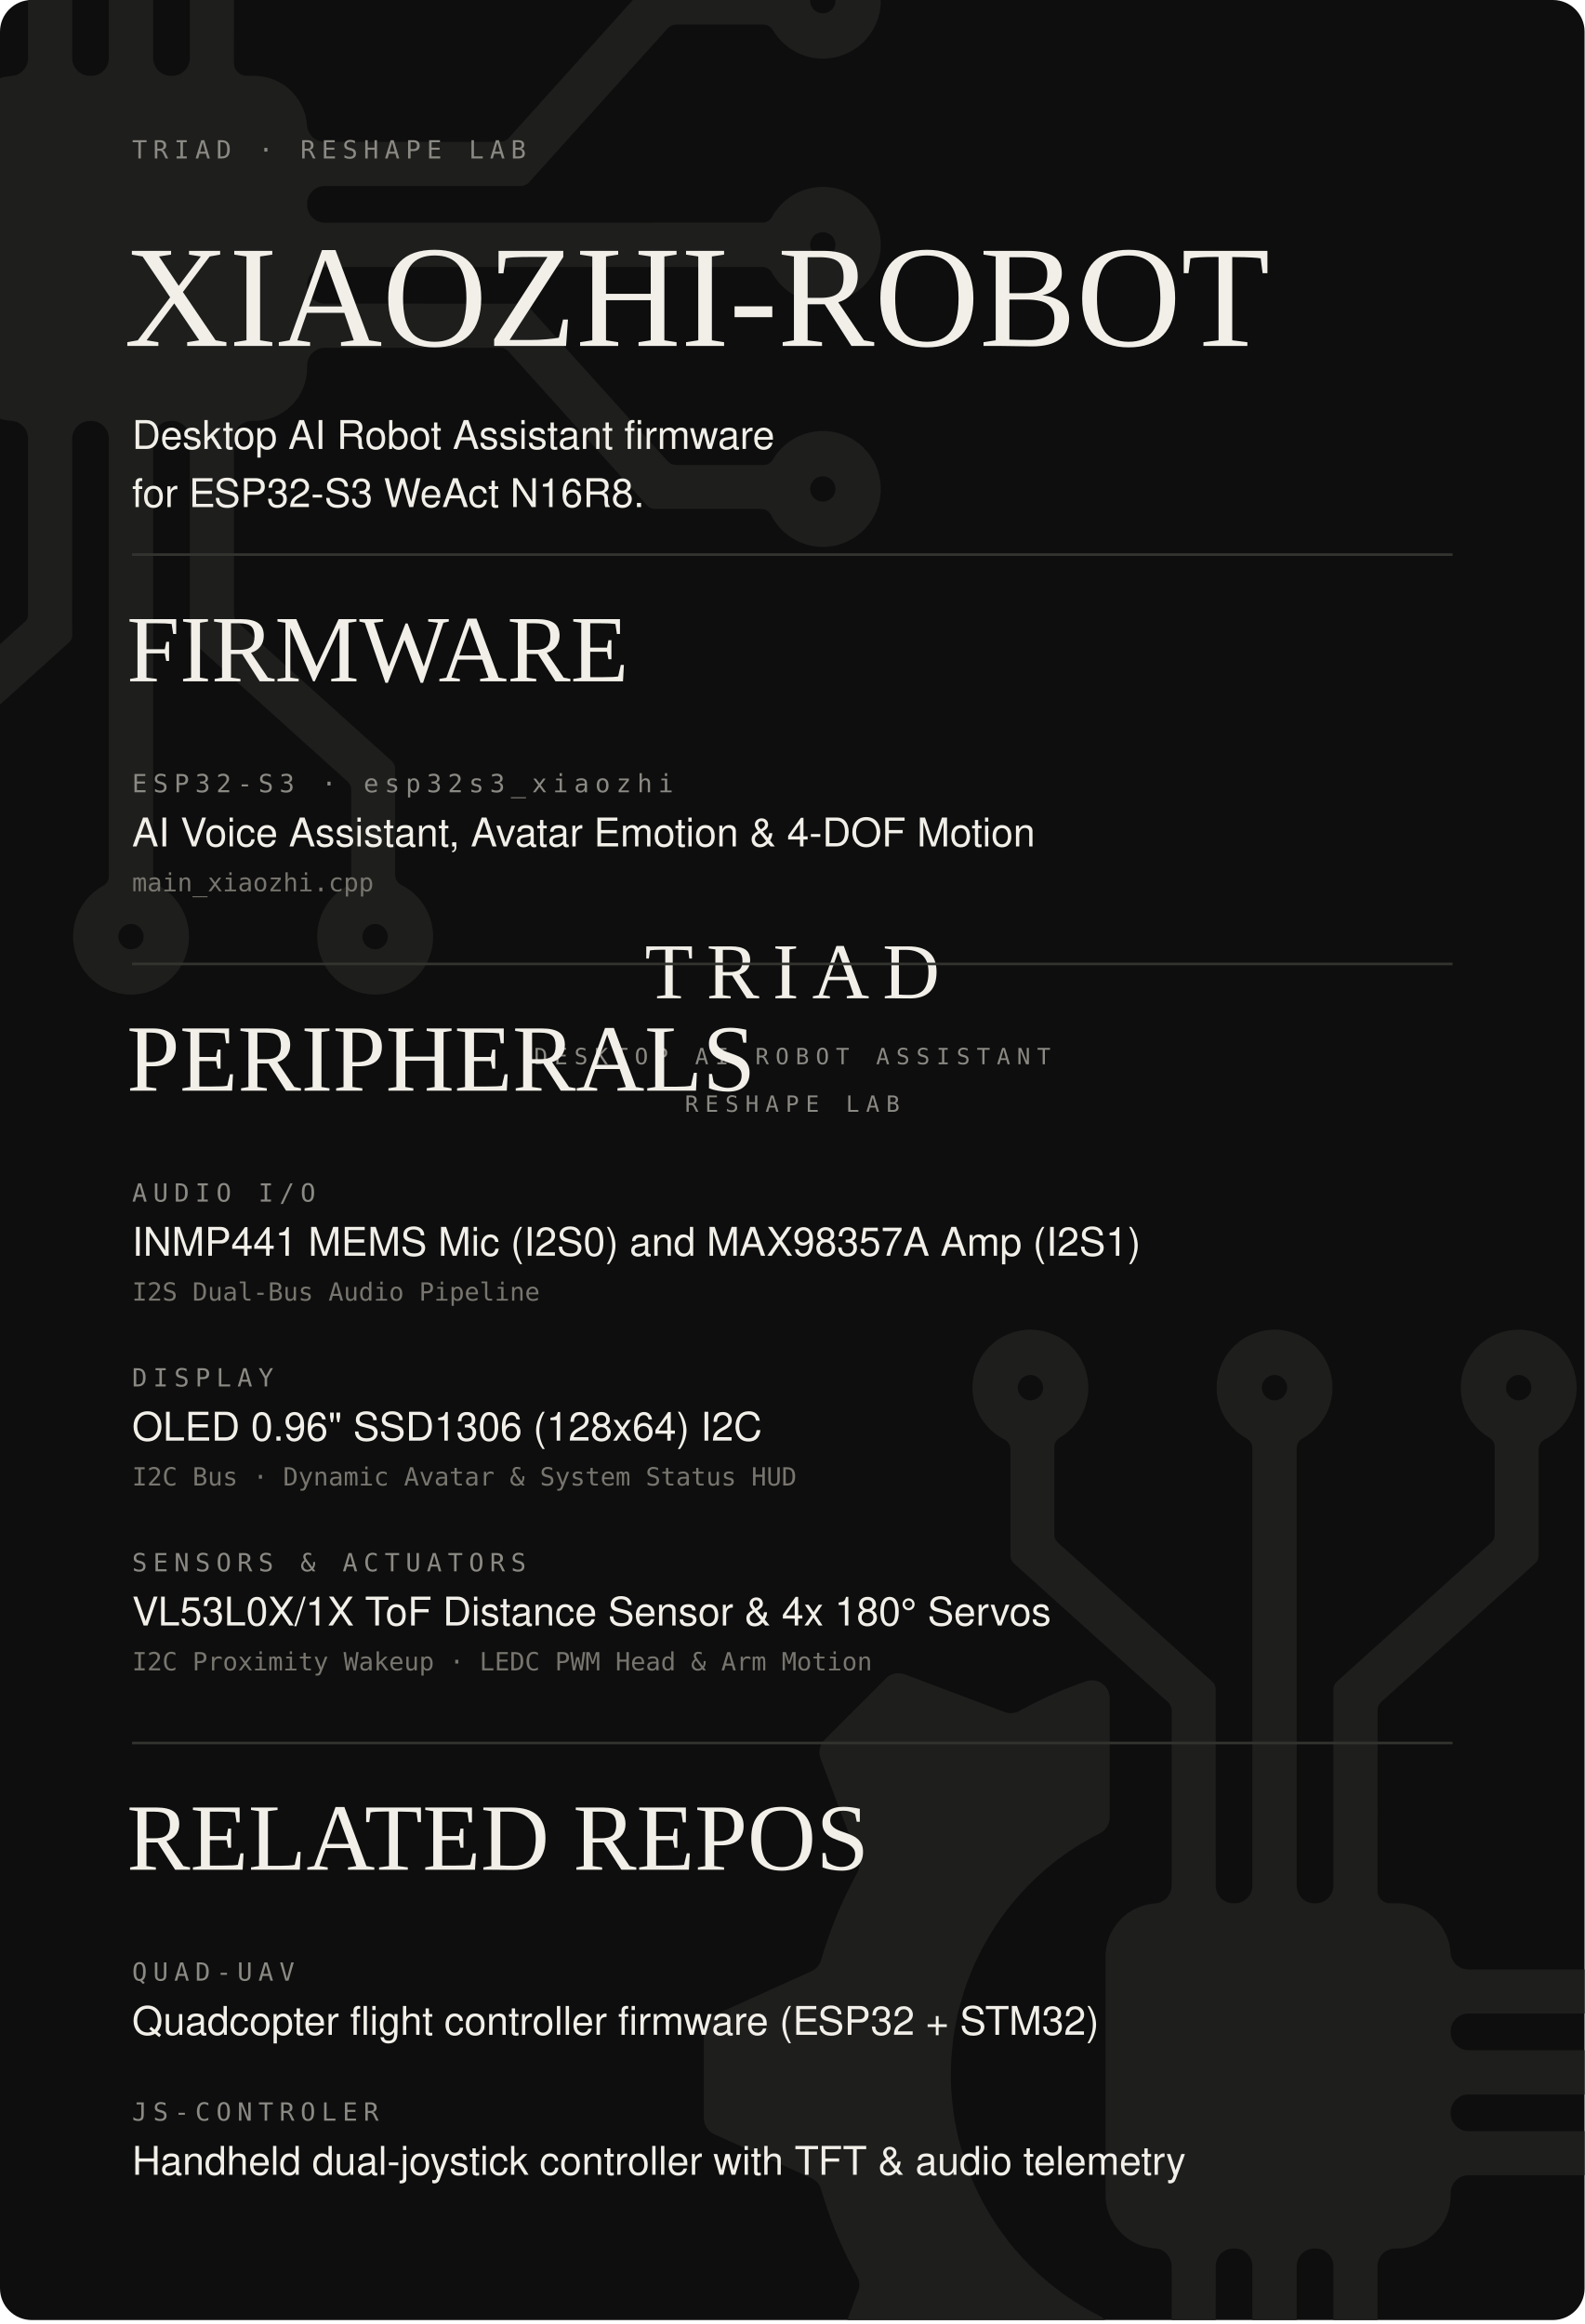
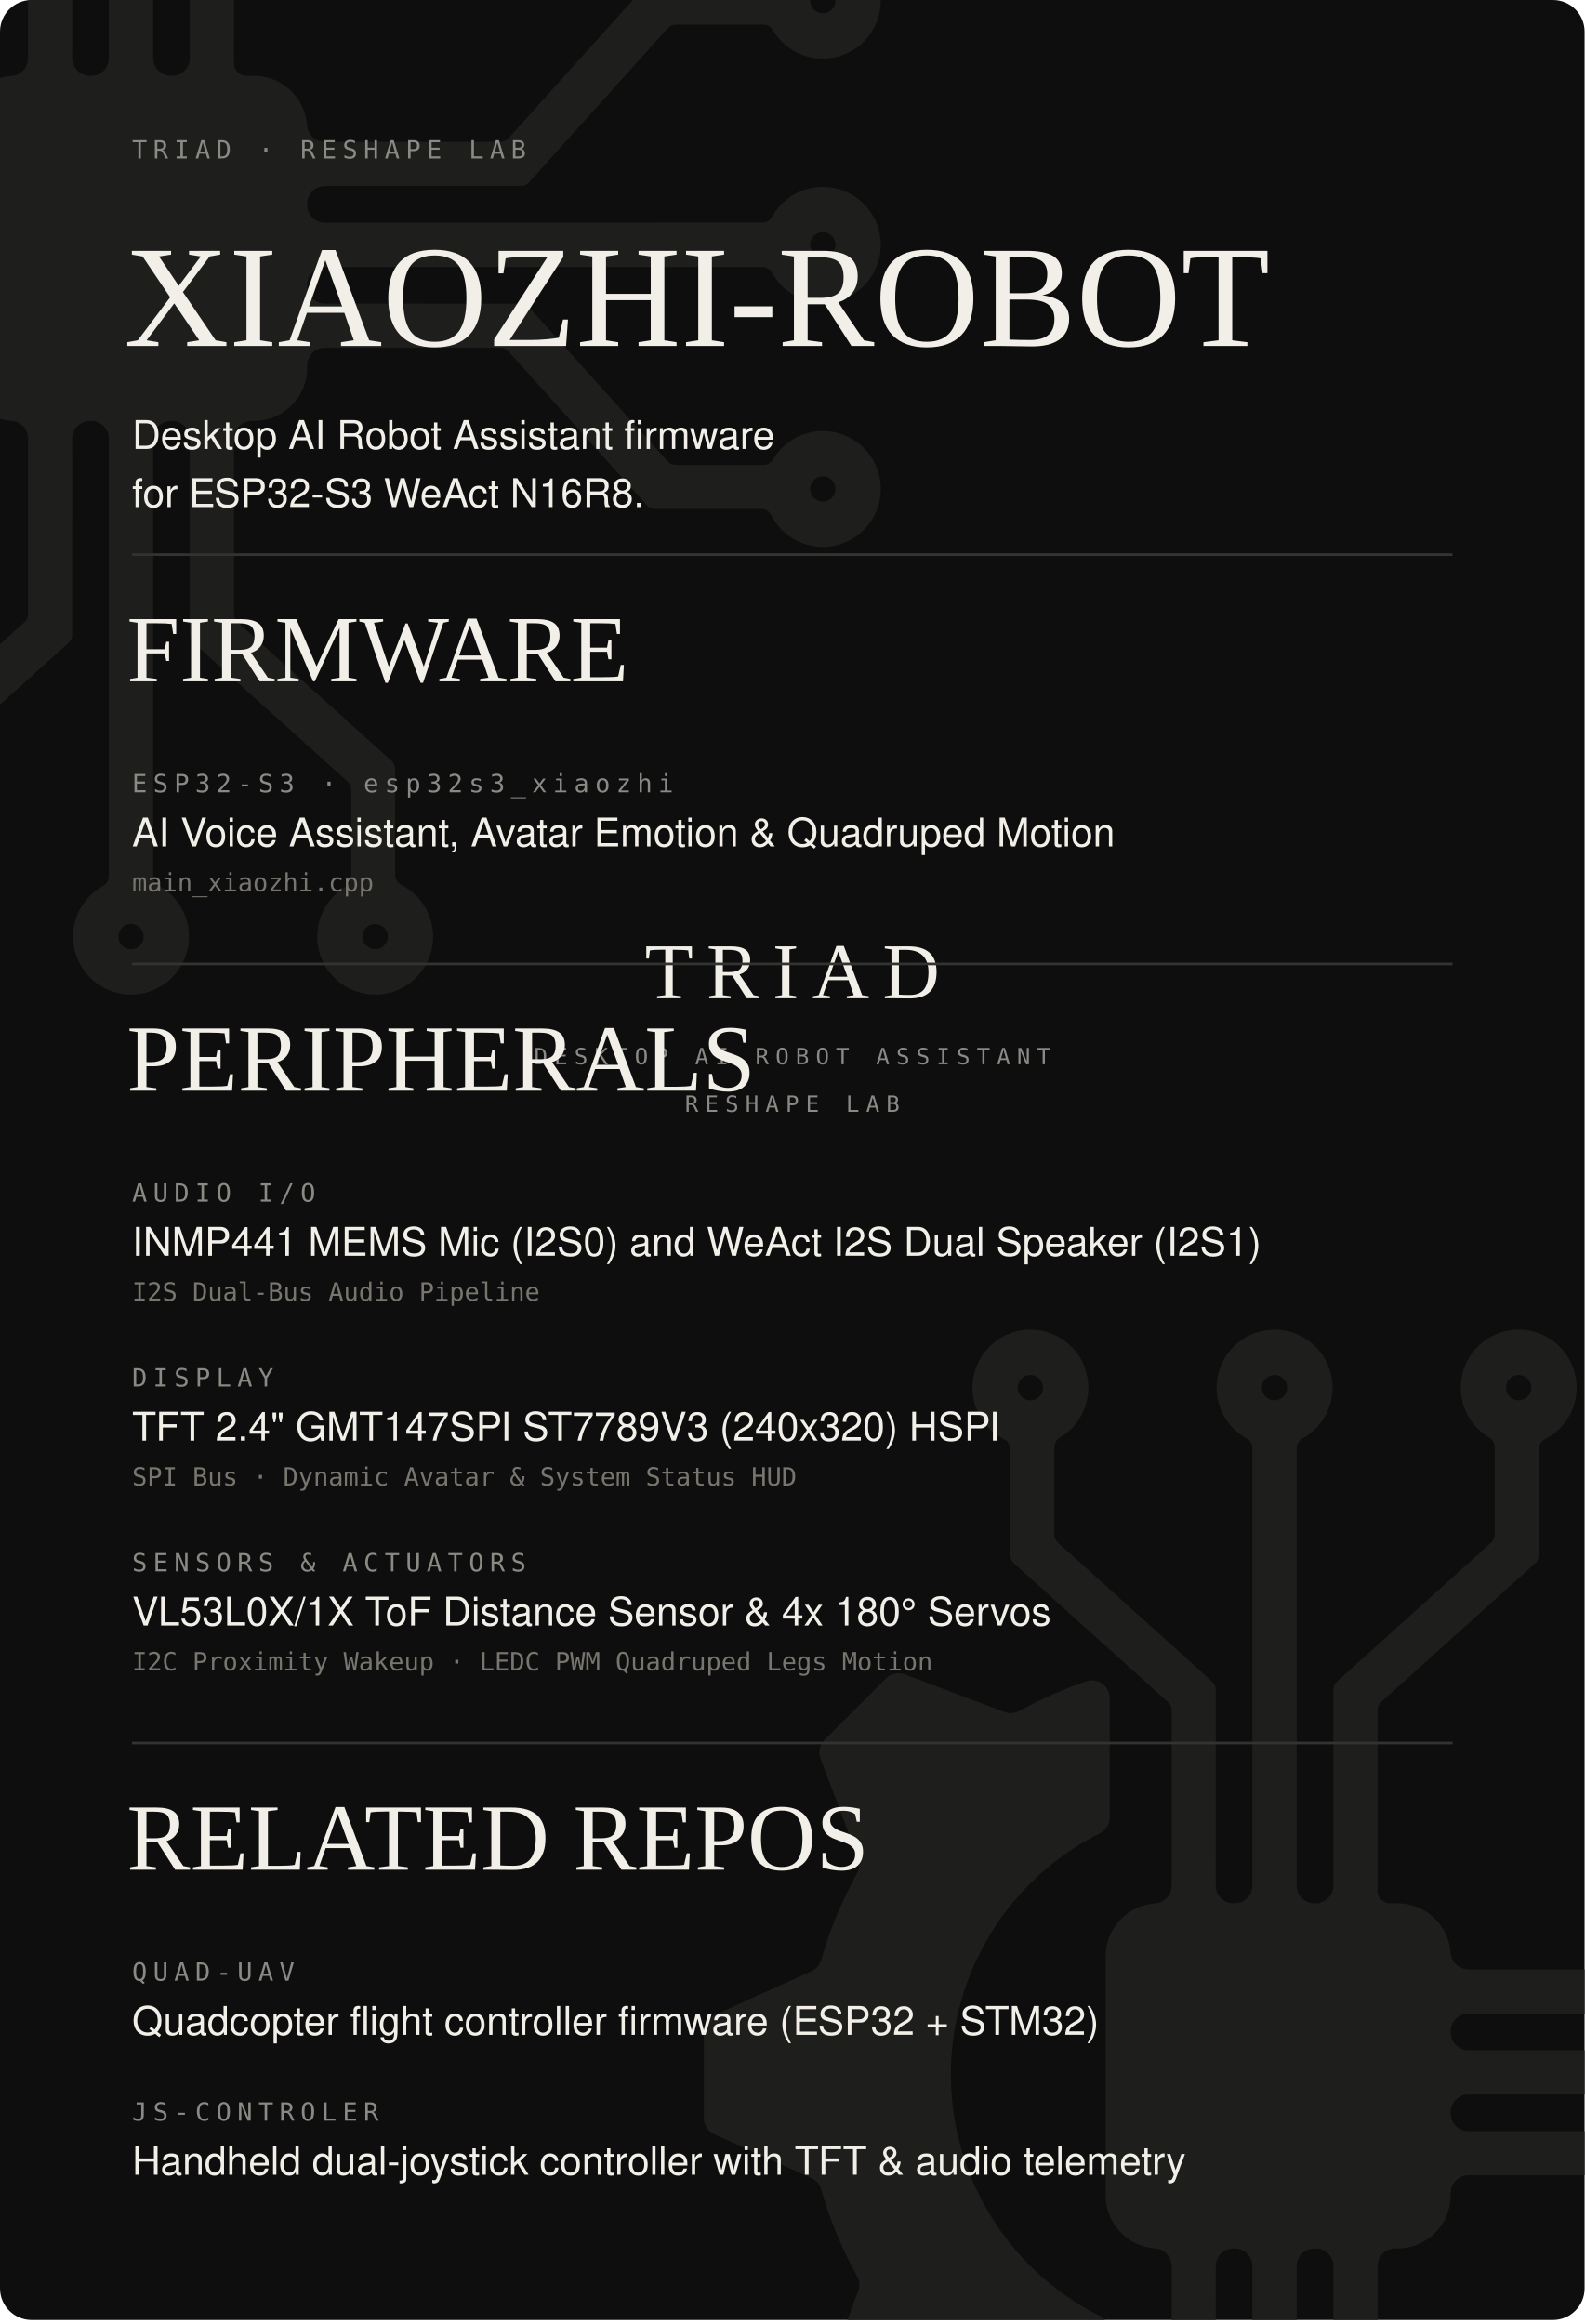
<svg xmlns="http://www.w3.org/2000/svg" viewBox="0 0 1200 1760" width="1200" height="1760" role="img" aria-label="XIAOZHI-ROBOT by RESHAPE LAB: desktop AI robot assistant firmware, ESP32-S3 WeAct N16R8, audio, vision, motion">
  <defs>
    <clipPath id="frame">
      <rect width="1200" height="1757" rx="24" />
    </clipPath>
    <filter id="smooth" x="-5%" y="-5%" width="110%" height="110%">
      <feGaussianBlur stdDeviation="0.9" />
      <feComponentTransfer>
        <feFuncA type="linear" slope="10" intercept="-4.5" />
      </feComponentTransfer>
    </filter>
    <path id="lg" fill-rule="evenodd" d="M45.91 6.64L45.63 6.44L45.32 6.3L44.99 6.22L44.65 6.21L44.32 6.27L44 6.39L43.71 6.57L43.46 6.8L43.26 7.08L43.12 7.39L43.04 7.72L43.03 8.06L43.09 8.39L43.21 8.71L43.39 9L43.62 9.25L43.9 9.45L44.21 9.59L44.54 9.67L44.88 9.68L45.21 9.62L45.53 9.5L45.82 9.32L46.07 9.09L46.27 8.81L46.41 8.5L46.49 8.17L46.5 7.83L46.44 7.49L46.32 7.18L46.14 6.89ZM79.37 6.64L79.1 6.44L78.79 6.3L78.46 6.22L78.11 6.21L77.78 6.27L77.46 6.39L77.17 6.57L76.92 6.8L76.72 7.08L76.58 7.39L76.51 7.72L76.49 8.06L76.55 8.39L76.67 8.71L76.85 9L77.08 9.25L77.36 9.45L77.67 9.59L78 9.67L78.34 9.68L78.68 9.62L79 9.5L79.29 9.32L79.53 9.09L79.73 8.81L79.87 8.5L79.95 8.17L79.96 7.83L79.91 7.49L79.79 7.18L79.61 6.89ZM113.37 7.49L113.25 7.18L113.07 6.89L112.84 6.64L112.56 6.44L112.25 6.3L111.92 6.22L111.58 6.21L111.24 6.27L110.92 6.39L110.63 6.57L110.39 6.8L110.19 7.07L110.05 7.39L109.97 7.72L109.96 8.06L110.01 8.39L110.13 8.71L110.31 9L110.55 9.25L110.82 9.45L111.13 9.59L111.46 9.67L111.81 9.68L112.14 9.62L112.46 9.5L112.75 9.32L113 9.09L113.2 8.81L113.34 8.5L113.41 8.17L113.43 7.83ZM174.2 100.48L173.92 100.29L173.61 100.15L173.28 100.07L172.94 100.06L172.61 100.11L172.29 100.23L172 100.41L171.75 100.64L171.55 100.92L171.41 101.23L171.33 101.56L171.32 101.9L171.38 102.24L171.5 102.56L171.68 102.85L171.91 103.1L172.19 103.3L172.5 103.44L172.83 103.51L173.17 103.52L173.51 103.47L173.82 103.35L174.11 103.17L174.36 102.94L174.56 102.66L174.7 102.35L174.78 102.02L174.79 101.68L174.73 101.34L174.61 101.02L174.43 100.73ZM174.76 134.91L174.66 134.59L174.5 134.29L174.28 134.02L174.02 133.81L173.72 133.65L173.4 133.55L173.06 133.52L172.72 133.55L172.39 133.65L172.09 133.81L171.83 134.02L171.61 134.29L171.45 134.59L171.35 134.91L171.32 135.25L171.35 135.59L171.45 135.92L171.61 136.22L171.83 136.48L172.09 136.7L172.39 136.86L172.72 136.96L173.06 136.99L173.4 136.96L173.72 136.86L174.02 136.7L174.28 136.48L174.5 136.22L174.66 135.92L174.76 135.59L174.79 135.25ZM174.2 67.02L173.92 66.82L173.61 66.68L173.28 66.6L172.94 66.59L172.61 66.65L172.29 66.77L172 66.95L171.75 67.18L171.55 67.46L171.41 67.77L171.33 68.1L171.32 68.44L171.38 68.78L171.5 69.1L171.68 69.38L171.91 69.63L172.19 69.83L172.5 69.97L172.83 70.05L173.17 70.06L173.51 70.01L173.82 69.89L174.11 69.71L174.36 69.47L174.56 69.2L174.7 68.89L174.78 68.55L174.79 68.21L174.73 67.88L174.61 67.56L174.43 67.27ZM79.73 195.75L79.53 195.47L79.29 195.24L79 195.06L78.68 194.94L78.34 194.88L78 194.9L77.67 194.97L77.36 195.11L77.08 195.31L76.85 195.56L76.67 195.85L76.55 196.17L76.49 196.5L76.51 196.84L76.58 197.18L76.72 197.49L76.92 197.76L77.17 198L77.46 198.18L77.78 198.3L78.11 198.35L78.46 198.34L78.79 198.26L79.1 198.12L79.37 197.92L79.61 197.68L79.79 197.39L79.91 197.07L79.96 196.73L79.95 196.39L79.87 196.06ZM45.63 195.11L45.32 194.97L44.99 194.9L44.65 194.88L44.32 194.94L44 195.06L43.71 195.24L43.46 195.47L43.26 195.75L43.12 196.06L43.04 196.39L43.03 196.73L43.09 197.07L43.21 197.39L43.39 197.68L43.62 197.92L43.9 198.12L44.21 198.26L44.54 198.34L44.88 198.35L45.21 198.3L45.53 198.18L45.82 198L46.07 197.76L46.27 197.49L46.41 197.18L46.49 196.84L46.5 196.5L46.44 196.17L46.32 195.85L46.14 195.56L45.91 195.31ZM111.92 194.9L111.58 194.88L111.24 194.94L110.92 195.06L110.63 195.24L110.39 195.47L110.19 195.75L110.05 196.06L109.97 196.39L109.96 196.73L110.01 197.07L110.13 197.39L110.31 197.68L110.55 197.92L110.82 198.12L111.13 198.26L111.46 198.34L111.81 198.35L112.14 198.3L112.46 198.18L112.75 198L113 197.76L113.2 197.49L113.34 197.18L113.41 196.85L113.43 196.5L113.37 196.17L113.25 195.85L113.07 195.56L112.84 195.31L112.56 195.11L112.25 194.97ZM108.13 15.21L108 15.06L107.83 14.9L106.97 14.33L106.33 13.8L105.75 13.21L105.23 12.56L104.78 11.86L104.59 11.5L104.33 10.93L104.18 10.54L104 9.94L103.84 9.13L103.76 8.3L103.75 7.89L103.78 7.26L103.89 6.44L103.98 6.03L104.15 5.44L104.46 4.66L104.64 4.29L104.95 3.75L105.18 3.4L105.55 2.9L105.82 2.59L106.26 2.14L106.73 1.74L107.07 1.49L107.41 1.25L107.95 0.94L108.7 0.58L109.29 0.37L109.68 0.26L110.29 0.12L110.7 0.06L111.53 0L112.16 0.01L112.57 0.05L113.39 0.18L113.79 0.28L114.39 0.47L114.78 0.62L115.34 0.89L116.06 1.31L116.4 1.54L116.89 1.93L117.48 2.51L117.76 2.82L118.14 3.31L118.38 3.65L118.69 4.19L118.88 4.56L119.12 5.14L119.32 5.73L119.51 6.54L119.6 7.16L119.64 7.99L119.59 8.81L119.49 9.43L119.3 10.24L119.02 11.02L118.75 11.58L118.44 12.13L118.1 12.64L117.57 13.29L117.13 13.73L116.5 14.27L115.99 14.63L115.16 15.09L114.92 15.28L114.76 15.45L114.63 15.65L114.53 15.86L114.46 16.12L114.43 16.39L114.43 30.92L114.41 31.2L114.32 31.5L114.16 31.78L113.93 32.05L92.81 51.06L92.63 51.27L92.49 51.51L92.39 51.77L92.35 52.04L92.34 76.9L92.36 77.17L92.43 77.44L92.57 77.77L92.78 78.06L93.09 78.32L93.41 78.5L93.66 78.58L93.93 78.62L95.28 78.63L95.84 78.67L96.4 78.75L97.14 78.92L97.85 79.17L98.53 79.49L99.18 79.88L99.48 80.1L99.92 80.46L100.33 80.85L100.82 81.42L101.26 82.04L101.62 82.7L101.92 83.39L102.15 84.11L102.29 84.85L102.38 85.67L102.5 86.09L102.63 86.38L102.83 86.7L103.07 86.98L103.31 87.19L103.63 87.39L103.97 87.54L104.34 87.64L104.71 87.68L128.84 87.68L129.15 87.64L129.49 87.53L129.73 87.39L129.97 87.18L148.95 66.09L149.1 65.95L149.29 65.81L149.5 65.7L149.73 65.63L150.08 65.59L164.61 65.59L164.92 65.56L165.14 65.49L165.35 65.39L165.55 65.26L165.74 65.07L165.88 64.89L166.26 64.21L166.61 63.69L166.99 63.2L167.41 62.74L167.71 62.45L168.19 62.05L168.53 61.8L169.05 61.47L169.6 61.17L170.17 60.93L170.76 60.72L171.36 60.57L171.98 60.46L172.6 60.4L173.22 60.39L173.84 60.42L174.46 60.51L175.27 60.7L175.86 60.9L176.62 61.23L177.17 61.53L177.86 62L178.49 62.53L179.07 63.13L179.46 63.62L179.91 64.31L180.29 65.05L180.6 65.83L180.77 66.43L180.93 67.24L181 68.07L180.98 68.9L180.91 69.52L180.79 70.13L180.63 70.73L180.33 71.51L180.06 72.07L179.63 72.78L179.26 73.28L178.71 73.91L178.26 74.33L177.77 74.72L177.25 75.07L176.53 75.47L175.96 75.72L175.17 75.99L174.56 76.13L173.74 76.24L173.32 76.27L172.7 76.26L172.08 76.21L171.46 76.11L171.06 76.02L170.46 75.83L169.88 75.61L169.32 75.34L168.61 74.91L168.27 74.67L167.79 74.27L167.34 73.84L166.92 73.37L166.55 72.88L166.14 72.25L165.99 72.07L165.85 71.94L165.65 71.81L165.44 71.71L165.21 71.64L164.9 71.61L152.93 71.61L152.65 71.63L152.39 71.71L152.07 71.87L151.8 72.11L132.79 93.22L132.62 93.39L132.39 93.54L132.06 93.67L131.86 93.71L131.66 93.73L104.8 93.73L104.42 93.76L104.11 93.83L103.81 93.94L103.53 94.08L103.27 94.27L103.04 94.48L102.84 94.73L102.67 94.99L102.51 95.34L102.42 95.65L102.38 95.96L102.37 96.46L102.41 96.77L102.49 97.08L102.61 97.37L102.76 97.65L102.95 97.91L103.13 98.09L103.32 98.25L103.53 98.4L103.75 98.52L103.99 98.62L104.23 98.69L104.48 98.74L104.74 98.76L164.84 98.75L165.08 98.72L165.34 98.64L165.55 98.53L165.77 98.37L166.01 98.1L166.3 97.61L166.65 97.09L166.9 96.77L167.32 96.3L167.76 95.87L168.24 95.47L168.58 95.23L169.11 94.9L169.47 94.7L170.04 94.44L170.63 94.23L171.23 94.06L171.63 93.98L172.25 93.89L172.87 93.85L173.49 93.86L174.11 93.92L174.93 94.07L175.72 94.31L176.49 94.63L177.04 94.92L177.74 95.37L178.38 95.89L178.97 96.48L179.36 96.96L179.83 97.65L180.23 98.38L180.55 99.14L180.73 99.74L180.9 100.55L180.99 101.38L180.99 102.21L180.93 102.83L180.83 103.44L180.67 104.04L180.4 104.83L180.14 105.39L179.72 106.11L179.36 106.62L178.83 107.25L178.38 107.69L177.74 108.21L177.22 108.56L176.49 108.95L175.92 109.2L175.13 109.46L174.52 109.6L173.7 109.71L173.28 109.73L172.66 109.72L172.04 109.67L171.43 109.57L171.02 109.47L170.43 109.29L169.85 109.06L169.29 108.78L168.93 108.58L168.41 108.23L167.92 107.85L167.46 107.43L167.17 107.13L166.77 106.65L166.41 106.15L166.01 105.48L165.77 105.21L165.59 105.07L165.34 104.94L165.08 104.86L164.8 104.83L104.67 104.83L104.36 104.87L104.05 104.94L103.75 105.06L103.48 105.22L103.22 105.41L103 105.63L102.8 105.88L102.64 106.15L102.51 106.44L102.41 106.81L102.37 107.13L102.37 107.49L102.4 107.8L102.47 108.11L102.57 108.4L102.72 108.68L102.86 108.89L103.06 109.12L103.29 109.33L103.55 109.51L103.77 109.63L104.06 109.74L104.36 109.82L104.67 109.85L131.66 109.86L131.9 109.87L132.17 109.94L132.49 110.1L132.65 110.22L132.79 110.36L151.8 131.47L152.01 131.66L152.24 131.81L152.58 131.93L152.93 131.97L164.9 131.97L165.21 131.94L165.4 131.89L165.62 131.79L165.82 131.67L166 131.51L166.15 131.33L166.55 130.7L166.92 130.21L167.34 129.74L167.79 129.31L168.11 129.04L168.61 128.67L168.96 128.45L169.5 128.15L169.88 127.97L170.46 127.75L171.06 127.57L171.67 127.43L172.28 127.35L172.91 127.31L173.53 127.32L174.15 127.39L174.76 127.5L175.56 127.72L176.15 127.94L176.9 128.3L177.43 128.62L178.1 129.11L178.56 129.53L179.13 130.14L179.51 130.63L179.96 131.33L180.25 131.88L180.56 132.65L180.74 133.25L180.91 134.06L180.98 134.68L181 135.51L180.95 136.13L180.82 136.95L180.66 137.56L180.38 138.34L180.11 138.9L179.69 139.62L179.33 140.13L178.79 140.75L178.34 141.19L177.69 141.71L177.17 142.05L176.44 142.44L175.86 142.68L175.07 142.94L174.46 143.07L173.64 143.18L173.22 143.2L172.6 143.18L171.98 143.12L171.37 143.01L170.76 142.86L170.17 142.66L169.6 142.41L169.05 142.11L168.7 141.89L168.19 141.53L167.87 141.27L167.41 140.84L166.99 140.38L166.61 139.89L166.26 139.37L165.89 138.69L165.74 138.51L165.58 138.34L165.39 138.21L165.18 138.1L164.92 138.03L164.61 137.99L150.08 137.99L149.73 137.95L149.54 137.89L149.32 137.79L149.13 137.66L148.95 137.49L129.97 116.41L129.76 116.22L129.49 116.05L129.19 115.94L128.84 115.9L104.74 115.9L104.36 115.94L103.99 116.04L103.64 116.2L103.32 116.41L103.04 116.66L102.8 116.96L102.61 117.29L102.47 117.64L102.38 118.08L102.35 119.22L102.25 119.98L102.07 120.72L101.82 121.44L101.58 121.96L101.2 122.62L100.87 123.08L100.37 123.66L99.82 124.19L99.21 124.65L98.56 125.05L98.22 125.22L97.7 125.45L97.16 125.63L96.41 125.81L95.66 125.91L94.45 125.95L94.08 126.03L93.67 126.2L93.29 126.44L93.1 126.6L92.92 126.78L92.77 126.99L92.64 127.2L92.53 127.43L92.44 127.67L92.37 127.98L92.34 128.36L92.34 152.4L92.37 152.72L92.44 152.95L92.54 153.16L92.68 153.36L92.84 153.53L113.93 172.52L114.07 172.66L114.21 172.85L114.3 173.03L114.37 173.21L114.41 173.41L114.43 173.6L114.43 188.17L114.47 188.52L114.53 188.7L114.63 188.91L114.73 189.08L114.89 189.25L115.13 189.45L115.63 189.72L116.16 190.05L116.5 190.29L116.98 190.69L117.28 190.97L117.71 191.43L117.97 191.75L118.33 192.26L118.55 192.61L118.84 193.16L119.09 193.73L119.3 194.32L119.41 194.72L119.53 195.34L119.61 195.95L119.64 196.58L119.6 197.41L119.47 198.23L119.26 199.03L119.12 199.42L118.88 200L118.49 200.73L118.02 201.42L117.48 202.05L117.19 202.35L116.73 202.76L116.06 203.25L115.34 203.67L114.58 204.02L114.19 204.16L113.59 204.33L112.78 204.49L112.36 204.53L111.74 204.56L110.91 204.52L110.5 204.47L109.89 204.35L109.09 204.12L108.32 203.81L107.59 203.42L107.24 203.19L106.73 202.83L106.11 202.27L105.82 201.97L105.42 201.5L104.95 200.82L104.74 200.46L104.46 199.9L104.15 199.13L103.93 198.33L103.8 197.51L103.76 197.09L103.75 196.47L103.81 195.64L103.87 195.23L104 194.62L104.25 193.83L104.41 193.44L104.68 192.88L105.11 192.17L105.35 191.83L105.75 191.35L106.18 190.9L106.64 190.48L107.14 190.11L107.76 189.71L107.95 189.56L108.08 189.41L108.21 189.22L108.31 189L108.38 188.78L108.41 188.46L108.41 176.49L108.39 176.26L108.34 176.02L108.27 175.84L108.17 175.67L108.05 175.51L107.91 175.36L86.8 156.35L86.61 156.15L86.46 155.91L86.34 155.58L86.29 155.22L86.29 128.36L86.28 128.11L86.24 127.86L86.18 127.62L86.09 127.39L85.95 127.11L85.81 126.9L85.65 126.71L85.47 126.54L85.22 126.35L85.01 126.22L84.78 126.11L84.54 126.03L84.3 125.97L84.05 125.94L83.69 125.93L83.44 125.95L83.19 125.99L82.82 126.09L82.42 126.29L82.11 126.52L81.84 126.78L81.62 127.09L81.42 127.49L81.32 127.86L81.26 128.3L81.26 188.4L81.3 188.64L81.38 188.9L81.48 189.11L81.65 189.34L81.92 189.57L82.58 189.97L83.09 190.34L83.41 190.6L83.87 191.02L84.29 191.48L84.67 191.97L85.02 192.49L85.32 193.04L85.58 193.6L85.79 194.19L85.96 194.79L86.08 195.4L86.15 196.02L86.17 196.64L86.15 197.26L86.07 197.88L85.95 198.49L85.78 199.09L85.56 199.67L85.3 200.24L84.99 200.78L84.65 201.3L84.26 201.79L83.84 202.24L83.38 202.66L82.89 203.05L82.37 203.39L81.83 203.7L81.26 203.96L80.68 204.17L80.08 204.34L79.47 204.46L78.85 204.54L78.23 204.56L77.61 204.54L76.99 204.46L76.38 204.34L75.78 204.17L75.19 203.96L74.63 203.7L74.08 203.39L73.57 203.05L73.08 202.66L72.62 202.24L72.2 201.79L71.81 201.3L71.46 200.78L71.07 200.05L70.82 199.48L70.56 198.69L70.39 197.88L70.3 197.05L70.29 196.43L70.35 195.6L70.5 194.79L70.73 193.99L70.96 193.41L71.23 192.85L71.55 192.32L72.04 191.64L72.59 191.02L73.2 190.47L73.87 189.97L74.54 189.57L74.78 189.36L74.95 189.15L75.08 188.9L75.16 188.64L75.19 188.36L75.19 128.23L75.16 127.98L75.11 127.73L75.03 127.49L74.93 127.26L74.8 127.04L74.65 126.83L74.48 126.64L74.29 126.47L74.09 126.33L73.87 126.2L73.64 126.09L73.39 126.02L72.96 125.94L72.34 125.95L71.96 126.02L71.55 126.17L71.22 126.36L70.87 126.64L70.63 126.93L70.4 127.32L70.25 127.73L70.17 128.17L70.16 155.32L70.14 155.59L70.04 155.88L69.92 156.08L69.74 156.29L48.55 175.36L48.41 175.51L48.27 175.7L48.18 175.87L48.1 176.1L48.06 176.29L48.04 176.49L48.04 188.46L48.06 188.7L48.12 188.93L48.21 189.15L48.33 189.35L48.48 189.53L48.69 189.71L49.49 190.23L49.97 190.62L50.43 191.05L50.98 191.67L51.35 192.17L51.67 192.7L51.96 193.25L52.27 194.02L52.45 194.62L52.62 195.43L52.7 196.26L52.69 197.09L52.63 197.71L52.48 198.53L52.23 199.32L51.91 200.09L51.72 200.46L51.4 200.99L51.03 201.5L50.63 201.97L50.34 202.27L49.88 202.69L49.39 203.08L48.87 203.42L48.51 203.62L47.95 203.9L47.37 204.12L46.77 204.3L46.37 204.4L45.75 204.5L45.13 204.55L44.51 204.56L44.09 204.53L43.47 204.46L42.86 204.33L42.26 204.16L41.87 204.02L41.3 203.77L40.75 203.47L40.23 203.14L39.89 202.89L39.42 202.49L38.97 202.05L38.56 201.58L38.19 201.08L37.86 200.55L37.58 200L37.33 199.42L37.14 198.83L36.95 198.02L36.86 197.41L36.82 196.58L36.85 195.95L36.96 195.13L37.16 194.32L37.44 193.54L37.71 192.98L38.01 192.43L38.36 191.92L38.89 191.27L39.32 190.83L39.96 190.29L40.47 189.94L41.29 189.47L41.54 189.28L41.7 189.11L41.83 188.91L41.93 188.7L42 188.44L42.03 188.17L42.03 173.6L42.08 173.25L42.14 173.06L42.23 172.88L42.36 172.69L42.53 172.52L63.69 153.46L63.83 153.32L63.94 153.15L64.03 152.96L64.09 152.74L64.12 152.5L64.12 128.34L64.1 128.03L64.03 127.72L63.88 127.3L63.77 127.08L63.62 126.87L63.46 126.68L63.28 126.51L63.08 126.35L62.87 126.22L62.59 126.08L62.29 125.99L61.98 125.93L61.29 125.86L60.73 125.75L60.19 125.6L59.65 125.42L59.14 125.19L58.48 124.82L58.01 124.5L57.43 124.02L57.03 123.62L56.66 123.19L56.32 122.74L55.93 122.09L55.68 121.58L55.42 120.88L55.26 120.33L55.13 119.59L55.09 119.21L55.07 118.65L55.07 85.91L55.09 85.35L55.19 84.6L55.36 83.86L55.61 83.15L55.84 82.64L56.22 81.98L56.66 81.37L57.16 80.8L57.57 80.42L58.16 79.95L58.8 79.55L59.48 79.22L60.01 79.02L60.73 78.81L61.29 78.71L61.98 78.63L62.29 78.58L62.59 78.48L62.92 78.31L63.28 78.05L63.46 77.88L63.62 77.69L63.86 77.31L63.96 77.08L64.03 76.85L64.1 76.54L64.12 76.22L64.12 52.16L64.09 51.88L64 51.58L63.85 51.3L63.64 51.06L42.53 32.05L42.39 31.9L42.25 31.71L42.16 31.54L42.09 31.35L42.04 31.16L42.03 30.96L42.03 16.39L41.99 16.05L41.93 15.86L41.83 15.65L41.72 15.48L41.57 15.31L41.33 15.12L40.82 14.84L40.3 14.51L39.96 14.27L39.48 13.87L39.17 13.59L38.75 13.13L38.36 12.64L38.01 12.13L37.8 11.77L37.52 11.21L37.29 10.63L37.1 10.04L36.96 9.43L36.87 8.82L36.83 8.4L36.82 7.78L36.86 7.16L36.95 6.54L37.08 5.93L37.33 5.14L37.58 4.56L37.97 3.83L38.31 3.31L38.7 2.82L39.12 2.36L39.73 1.8L40.23 1.42L40.75 1.09L41.3 0.79L41.87 0.55L42.46 0.34L43.07 0.18L43.68 0.07L44.3 0.01L44.92 0L45.75 0.06L46.37 0.16L46.97 0.31L47.56 0.51L48.32 0.84L48.87 1.14L49.56 1.61L50.04 2L50.49 2.44L50.9 2.9L51.28 3.4L51.62 3.92L51.91 4.47L52.16 5.04L52.42 5.83L52.6 6.64L52.69 7.47L52.71 8.09L52.65 8.92L52.5 9.74L52.27 10.54L52.05 11.12L51.78 11.68L51.46 12.22L50.98 12.89L50.57 13.37L49.97 13.94L49.49 14.33L48.69 14.86L48.48 15.03L48.33 15.21L48.21 15.42L48.12 15.63L48.06 15.86L48.04 16.1L48.04 28.07L48.06 28.27L48.1 28.46L48.16 28.65L48.27 28.86L48.38 29.02L48.55 29.2L69.66 48.21L69.85 48.41L70.02 48.68L70.12 48.98L70.16 49.34L70.17 76.39L70.23 76.77L70.37 77.19L70.59 77.58L70.87 77.92L71.16 78.16L71.55 78.39L71.9 78.53L72.34 78.62L72.96 78.62L73.39 78.55L73.64 78.47L73.87 78.36L74.09 78.24L74.29 78.09L74.48 77.92L74.65 77.73L74.8 77.52L74.93 77.3L75.03 77.07L75.11 76.83L75.16 76.58L75.19 76.33L75.19 16.2L75.16 15.92L75.08 15.66L74.95 15.41L74.78 15.2L74.51 14.97L73.7 14.47L73.04 13.96L72.44 13.39L71.91 12.76L71.55 12.25L71.23 11.71L70.96 11.15L70.67 10.37L70.45 9.57L70.33 8.75L70.28 7.92L70.33 7.09L70.46 6.27L70.68 5.47L70.98 4.7L71.36 3.96L71.57 3.61L71.93 3.1L72.33 2.62L72.77 2.17L73.24 1.76L73.74 1.39L74.26 1.06L74.81 0.77L75.39 0.53L75.98 0.33L76.58 0.17L77.19 0.07L77.81 0.01L78.44 0L79.06 0.04L79.67 0.13L80.28 0.27L80.88 0.45L81.45 0.68L82.01 0.96L82.55 1.28L83.06 1.64L83.54 2.03L83.98 2.47L84.26 2.78L84.65 3.26L84.99 3.78L85.3 4.32L85.56 4.89L85.78 5.47L85.95 6.07L86.07 6.68L86.15 7.3L86.17 7.92L86.15 8.55L86.08 9.16L85.96 9.77L85.79 10.37L85.58 10.96L85.32 11.53L85.02 12.07L84.67 12.59L84.29 13.08L83.87 13.54L83.57 13.83L83.09 14.23L82.58 14.59L81.92 14.99L81.65 15.23L81.51 15.41L81.38 15.66L81.3 15.89L81.26 16.16L81.26 76.26L81.3 76.64L81.4 77.01L81.56 77.36L81.76 77.68L82.02 77.96L82.32 78.2L82.65 78.39L83 78.53L83.25 78.59L83.5 78.62L83.93 78.63L84.18 78.61L84.42 78.56L84.66 78.49L84.9 78.4L85.17 78.25L85.37 78.1L85.56 77.94L85.73 77.76L85.91 77.5L86.04 77.29L86.16 77L86.23 76.76L86.28 76.45L86.29 76.2L86.29 49.34L86.32 49.06L86.39 48.79L86.56 48.48L86.8 48.21L107.91 29.2L108.05 29.05L108.17 28.9L108.27 28.72L108.34 28.54L108.39 28.35L108.41 28.11L108.41 16.1L108.39 15.86L108.34 15.63L108.25 15.42ZM27.23 47.15L26.98 47.11L26.67 47.09L26.42 47.1L26.11 47.15L25.86 47.23L25.57 47.35L25.3 47.51L25.05 47.71L16.51 56.25L16.35 56.44L16.17 56.7L16.06 56.93L15.95 57.23L15.87 57.6L15.84 57.97L15.88 58.35L15.98 58.72L21.16 72.46L21.28 72.88L21.32 73.31L21.31 73.55L21.27 73.8L21.21 74.04L21.12 74.27L20.33 75.76L19.69 77.04L19.07 78.33L18.49 79.64L17.94 80.97L17.43 82.31L16.95 83.66L16.5 85.02L16.05 86.51L15.87 86.91L15.67 87.22L15.42 87.49L15.13 87.72L14.81 87.91L1.43 93.96L1.2 94.08L0.94 94.25L0.7 94.46L0.5 94.7L0.32 94.96L0.18 95.25L0.08 95.55L0.02 95.86L0 96.17L0 108.12L0.03 108.44L0.1 108.75L0.21 109.04L0.35 109.32L0.54 109.58L0.8 109.86L1.1 110.09L1.37 110.25L14.75 116.3L15.13 116.51L15.46 116.79L15.63 116.97L15.77 117.17L15.9 117.38L16 117.61L16.5 119.21L16.95 120.58L17.43 121.93L17.94 123.27L18.49 124.59L19.07 125.9L19.69 127.2L20.33 128.48L21.04 129.79L21.21 130.19L21.29 130.56L21.32 130.93L21.29 131.3L21.18 131.72L15.94 145.64L15.86 146.01L15.85 146.45L15.91 146.89L16.06 147.3L16.27 147.69L16.56 148.03L25.05 156.52L25.25 156.68L25.52 156.85L25.75 156.96L26.04 157.06L26.29 157.12L26.61 157.15L26.86 157.14L27.17 157.1L27.54 156.99L41.22 151.83L41.51 151.74L41.82 151.69L42.06 151.67L42.37 151.69L42.68 151.75L42.97 151.84L43.2 151.95L44.51 152.66L45.79 153.3L47.09 153.92L48.4 154.5L49.73 155.05L51.06 155.56L52.42 156.05L52.84 156.15L53.1 156.17L53.35 156.17L53.6 156.14L53.85 156.09L54.09 156.01L54.32 155.91L54.54 155.78L54.79 155.59L54.97 155.41L55.13 155.22L55.28 155.01L55.4 154.79L55.49 154.56L55.56 154.31L55.61 154.06L55.63 153.75L55.63 137.38L55.62 137.13L55.58 136.88L55.51 136.64L55.43 136.4L55.28 136.13L55.11 135.87L54.9 135.64L54.66 135.44L54.4 135.26L53.43 134.76L52.59 134.3L51.76 133.81L50.94 133.3L50.14 132.77L49.35 132.22L48.57 131.65L47.81 131.06L47.06 130.45L46.33 129.82L45.62 129.17L44.92 128.51L44.25 127.82L43.59 127.12L42.95 126.4L42.32 125.67L41.72 124.92L41.14 124.15L40.57 123.37L40.03 122.57L39.51 121.76L39.01 120.94L38.53 120.11L38.07 119.26L37.64 118.4L37.22 117.53L36.83 116.65L36.47 115.76L36.12 114.86L35.8 113.95L35.51 113.03L35.24 112.11L34.99 111.18L34.76 110.24L34.57 109.3L34.39 108.35L34.24 107.4L34.12 106.44L34.02 105.48L33.94 104.52L33.89 103.56L33.87 102.6L33.87 101.63L33.89 100.67L33.94 99.71L34.02 98.75L34.12 97.79L34.24 96.84L34.39 95.88L34.57 94.94L34.76 93.99L34.99 93.06L35.24 92.13L35.51 91.2L35.8 90.29L36.12 89.38L36.47 88.48L36.83 87.59L37.22 86.71L37.64 85.84L38.07 84.98L38.53 84.13L39.01 83.29L39.51 82.47L40.03 81.66L40.57 80.86L41.14 80.08L41.72 79.32L42.32 78.56L42.95 77.83L43.59 77.11L44.25 76.41L44.92 75.73L45.62 75.06L46.33 74.41L47.06 73.78L47.81 73.17L48.57 72.58L49.35 72.01L50.14 71.46L50.94 70.93L51.76 70.42L52.59 69.94L53.43 69.47L54.4 68.97L54.66 68.8L54.9 68.59L55.11 68.36L55.28 68.11L55.45 67.77L55.58 67.35L55.62 67.11L55.63 66.86L55.63 50.48L55.61 50.17L55.55 49.86L55.4 49.44L55.17 49.06L54.88 48.73L54.69 48.57L54.48 48.42L54.09 48.22L53.66 48.1L53.22 48.06L52.97 48.07L52.72 48.1L52.42 48.19L51.06 48.67L49.73 49.18L48.4 49.73L47.09 50.31L45.79 50.93L44.51 51.58L43.2 52.29L42.97 52.39L42.74 52.47L42.43 52.53L42.13 52.56L41.82 52.55L41.51 52.49L41.22 52.4L27.54 47.24Z" />
  </defs>
  <style>
    .serif { font-family: 'Tiempos Headline', Georgia, 'Times New Roman', serif; }
    .sans  { font-family: 'Styrene A', -apple-system, 'Segoe UI', Helvetica, Arial, sans-serif; }
    .mono  { font-family: 'JetBrains Mono', ui-monospace, SFMono-Regular, Menlo, Consolas, monospace; }

    /* 1. intro: the logo drops in from the top (0-1.7s), holds, then splits in two (2.8-4.4s) */
    .lg-a { animation: split-a 5s both; }
    .lg-b { animation: split-b 5s both; }
    .lg-a use, .lg-b use { animation: tint 5s both; }
    @keyframes split-a {
      0%   { transform: translate(450px, -420px) scale(1.66); animation-timing-function: cubic-bezier(.5,0,1,.6) }
      18%  { transform: translate(450px, 330px) scale(1.66);  animation-timing-function: ease-out }
      26%  { transform: translate(450px, 276px) scale(1.66);  animation-timing-function: ease-in }
      34%  { transform: translate(450px, 330px) scale(1.66) }
      56%  { transform: translate(450px, 330px) scale(1.66);  animation-timing-function: cubic-bezier(.65,0,.35,1) }
      88%, 100% { transform: translate(-333px, -377px) scale(5.525) }
    }
    @keyframes split-b {
      0%   { transform: translate(450px, -420px) scale(1.66); animation-timing-function: cubic-bezier(.5,0,1,.6) }
      18%  { transform: translate(450px, 330px) scale(1.66);  animation-timing-function: ease-out }
      26%  { transform: translate(450px, 276px) scale(1.66);  animation-timing-function: ease-in }
      34%  { transform: translate(450px, 330px) scale(1.66) }
      56%  { transform: translate(450px, 330px) scale(1.66);  animation-timing-function: cubic-bezier(.65,0,.35,1) }
      88%, 100% { transform: translate(533px, 1007px) scale(5.525) }
    }
    @keyframes tint { 0%, 56% { fill: #F1EFE8 } 88%, 100% { fill: #1E1E1D } }
    .brand { transform-box: fill-box; transform-origin: 50% 50%; animation: brand 5s both; }
    @keyframes brand {
      0%, 20% { opacity: 0; transform: scale(1.9) }
      26%  { opacity: 1; transform: scale(1.9) }
      36%  { opacity: 1; transform: scale(1) }
      52%  { opacity: 1; transform: scale(1) }
      60%, 100% { opacity: 0; transform: scale(1) }
    }

    /* 2. then the information appears, section by section */
    .info { animation: show .9s ease-out both; }
    .i1 { animation-delay: 4.3s } .i2 { animation-delay: 4.7s } .i3 { animation-delay: 5.1s } .i4 { animation-delay: 5.5s }
    @keyframes show { from { opacity: 0; transform: translateY(14px) } to { opacity: 1; transform: translateY(0) } }

    /* 3. idle motion */
    .float { animation: drift 11s ease-in-out 5s infinite alternate; }
    .float.b { animation-name: drift2; animation-duration: 14s; }
    @keyframes drift  { from { transform: translate(0, 0) } to { transform: translate(-16px, 22px) } }
    @keyframes drift2 { from { transform: translate(0, 0) } to { transform: translate(16px, -22px) } }
    .flame { transform-box: fill-box; transform-origin: 50% 100%; animation: flicker 2.4s ease-in-out infinite; }
    @keyframes flicker {
      0%, 100% { transform: scale(1, 1) skewX(0deg); stroke-opacity: 1 }
      25% { transform: scale(1.03, 1.06) skewX(-2deg); stroke-opacity: .85 }
      50% { transform: scale(.98, 1.02) skewX(1.5deg); stroke-opacity: 1 }
      75% { transform: scale(1.02, 1.05) skewX(-1deg); stroke-opacity: .9 }
    }
    .spark { opacity: 0; animation: rise 3s ease-out infinite; }
    .spark.s2 { animation-delay: 1.4s; }
    @keyframes rise { 0% { opacity: 0; transform: translateY(6px) } 25% { opacity: .9 } 100% { opacity: 0; transform: translateY(-16px) } }
    @media (prefers-reduced-motion: reduce) {
      .lg-a, .lg-b, .lg-a use, .lg-b use, .info, .float, .flame, .spark { animation: none }
      .brand { display: none }
    }
  </style>
  <g clip-path="url(#frame)">
    <rect width="1200" height="1760" fill="#0E0E0E" />
    <g class="float a">
      <g class="lg-a" transform="translate(-333 -377) scale(5.525)">
        <use href="#lg" fill="#1E1E1D" />
      </g>
    </g>
    <g class="float b">
      <g class="lg-b" transform="translate(533 1007) scale(5.525)">
        <use href="#lg" fill="#1E1E1D" />
      </g>
    </g>
    <text class="brand serif" x="600" y="756" font-size="60" letter-spacing="10" text-anchor="middle" fill="#F1EFE8">TRIAD</text>
    <text class="brand mono" x="600" y="806" font-size="17" letter-spacing="5" text-anchor="middle" fill="#8B8983">DESKTOP AI ROBOT ASSISTANT</text>
    <text class="brand mono" x="600" y="842" font-size="17" letter-spacing="5" text-anchor="middle" fill="#8B8983">RESHAPE LAB</text>
    <g class="info i1">
      <line x1="100" y1="420" x2="1100" y2="420" stroke="#33332F" stroke-width="2" />
      <text class="mono" font-size="19" letter-spacing="4.5" fill="#8B8983" x="100" y="120">TRIAD  ·  RESHAPE LAB</text>
      <text class="serif" font-size="110" fill="#F1EFE8" x="94" y="262">XIAOZHI-ROBOT</text>
      <text class="sans" font-size="30" fill="#F1EFE8" x="100" y="340">Desktop AI Robot Assistant firmware</text>
      <text class="sans" font-size="30" fill="#F1EFE8" x="100" y="384">for ESP32-S3 WeAct N16R8.</text>
    </g>
    <g class="info i2">
      <text class="serif" font-size="72" fill="#F1EFE8" x="96" y="516">FIRMWARE</text>
      <text class="mono" font-size="19" letter-spacing="4.5" fill="#8B8983" x="100" y="600">ESP32-S3  ·  esp32s3_xiaozhi</text>
-       <text class="sans" font-size="30" fill="#F1EFE8" x="100" y="641">AI Voice Assistant, Avatar Emotion &amp; 4-DOF Motion</text>
+       <text class="sans" font-size="30" fill="#F1EFE8" x="100" y="641">AI Voice Assistant, Avatar Emotion &amp; Quadruped Motion</text>
      <text class="mono" font-size="19" fill="#77756E" x="100" y="675">main_xiaozhi.cpp</text>
      <line x1="100" y1="730" x2="1100" y2="730" stroke="#33332F" stroke-width="2" />
    </g>
    <g class="info i3">
      <text class="serif" font-size="72" fill="#F1EFE8" x="96" y="826">PERIPHERALS</text>
      <text class="mono" font-size="19" letter-spacing="4.5" fill="#8B8983" x="100" y="910">AUDIO I/O</text>
-       <text class="sans" font-size="30" fill="#F1EFE8" x="100" y="951">INMP441 MEMS Mic (I2S0) and MAX98357A Amp (I2S1)</text>
+       <text class="sans" font-size="30" fill="#F1EFE8" x="100" y="951">INMP441 MEMS Mic (I2S0) and WeAct I2S Dual Speaker (I2S1)</text>
      <text class="mono" font-size="19" fill="#77756E" x="100" y="985">I2S Dual-Bus Audio Pipeline</text>
      <text class="mono" font-size="19" letter-spacing="4.5" fill="#8B8983" x="100" y="1050">DISPLAY</text>
-       <text class="sans" font-size="30" fill="#F1EFE8" x="100" y="1091">OLED 0.96" SSD1306 (128x64) I2C</text>
-       <text class="mono" font-size="19" fill="#77756E" x="100" y="1125">I2C Bus  ·  Dynamic Avatar &amp; System Status HUD</text>
+       <text class="sans" font-size="30" fill="#F1EFE8" x="100" y="1091">TFT 2.4" GMT147SPI ST7789V3 (240x320) HSPI</text>
+       <text class="mono" font-size="19" fill="#77756E" x="100" y="1125">SPI Bus  ·  Dynamic Avatar &amp; System Status HUD</text>
      <text class="mono" font-size="19" letter-spacing="4.5" fill="#8B8983" x="100" y="1190">SENSORS &amp; ACTUATORS</text>
      <text class="sans" font-size="30" fill="#F1EFE8" x="100" y="1231">VL53L0X/1X ToF Distance Sensor &amp; 4x 180° Servos</text>
-       <text class="mono" font-size="19" fill="#77756E" x="100" y="1265">I2C Proximity Wakeup  ·  LEDC PWM Head &amp; Arm Motion</text>
+       <text class="mono" font-size="19" fill="#77756E" x="100" y="1265">I2C Proximity Wakeup  ·  LEDC PWM Quadruped Legs Motion</text>
      <line x1="100" y1="1320" x2="1100" y2="1320" stroke="#33332F" stroke-width="2" />
    </g>
    <g class="info i4">
      <text class="serif" font-size="72" fill="#F1EFE8" x="96" y="1416">RELATED REPOS</text>
      <text class="mono" font-size="19" letter-spacing="4.5" fill="#8B8983" x="100" y="1500">QUAD-UAV</text>
      <text class="sans" font-size="30" fill="#F1EFE8" x="100" y="1541">Quadcopter flight controller firmware (ESP32 + STM32)</text>
      <text class="mono" font-size="19" letter-spacing="4.5" fill="#8B8983" x="100" y="1606">JS-CONTROLER</text>
      <text class="sans" font-size="30" fill="#F1EFE8" x="100" y="1647">Handheld dual-joystick controller with TFT &amp; audio telemetry</text>
    </g>
  </g>
</svg>
